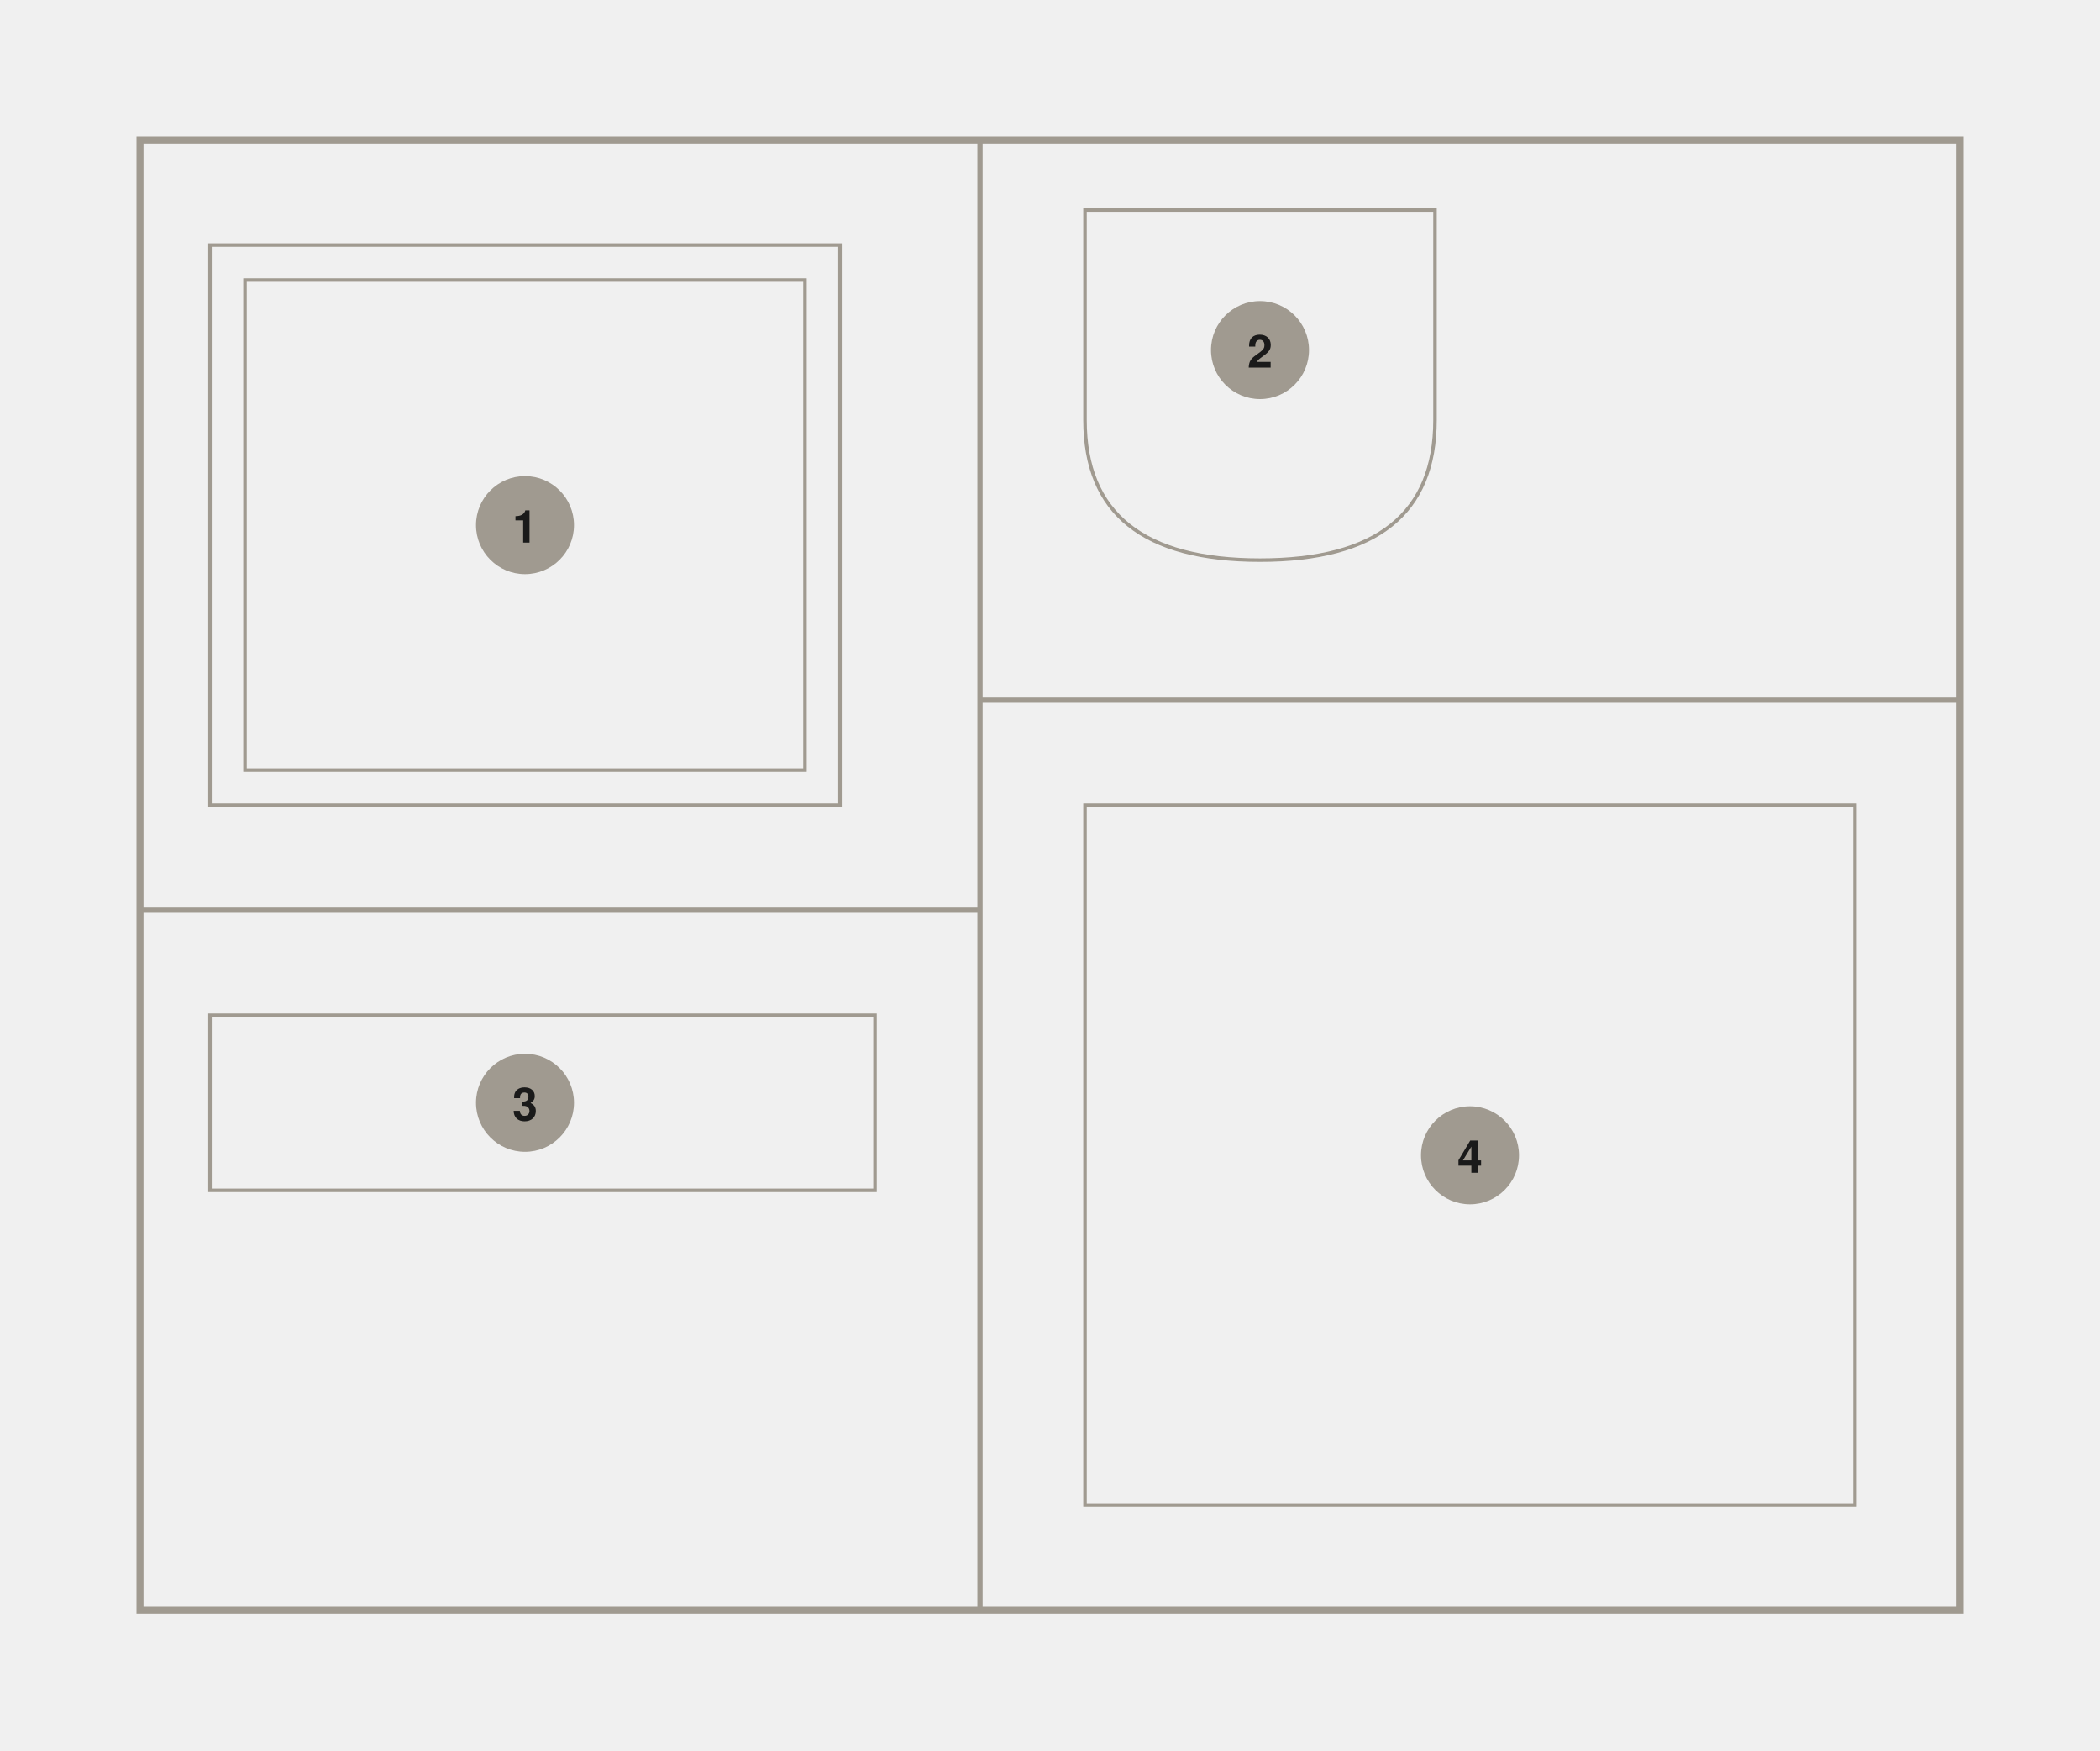
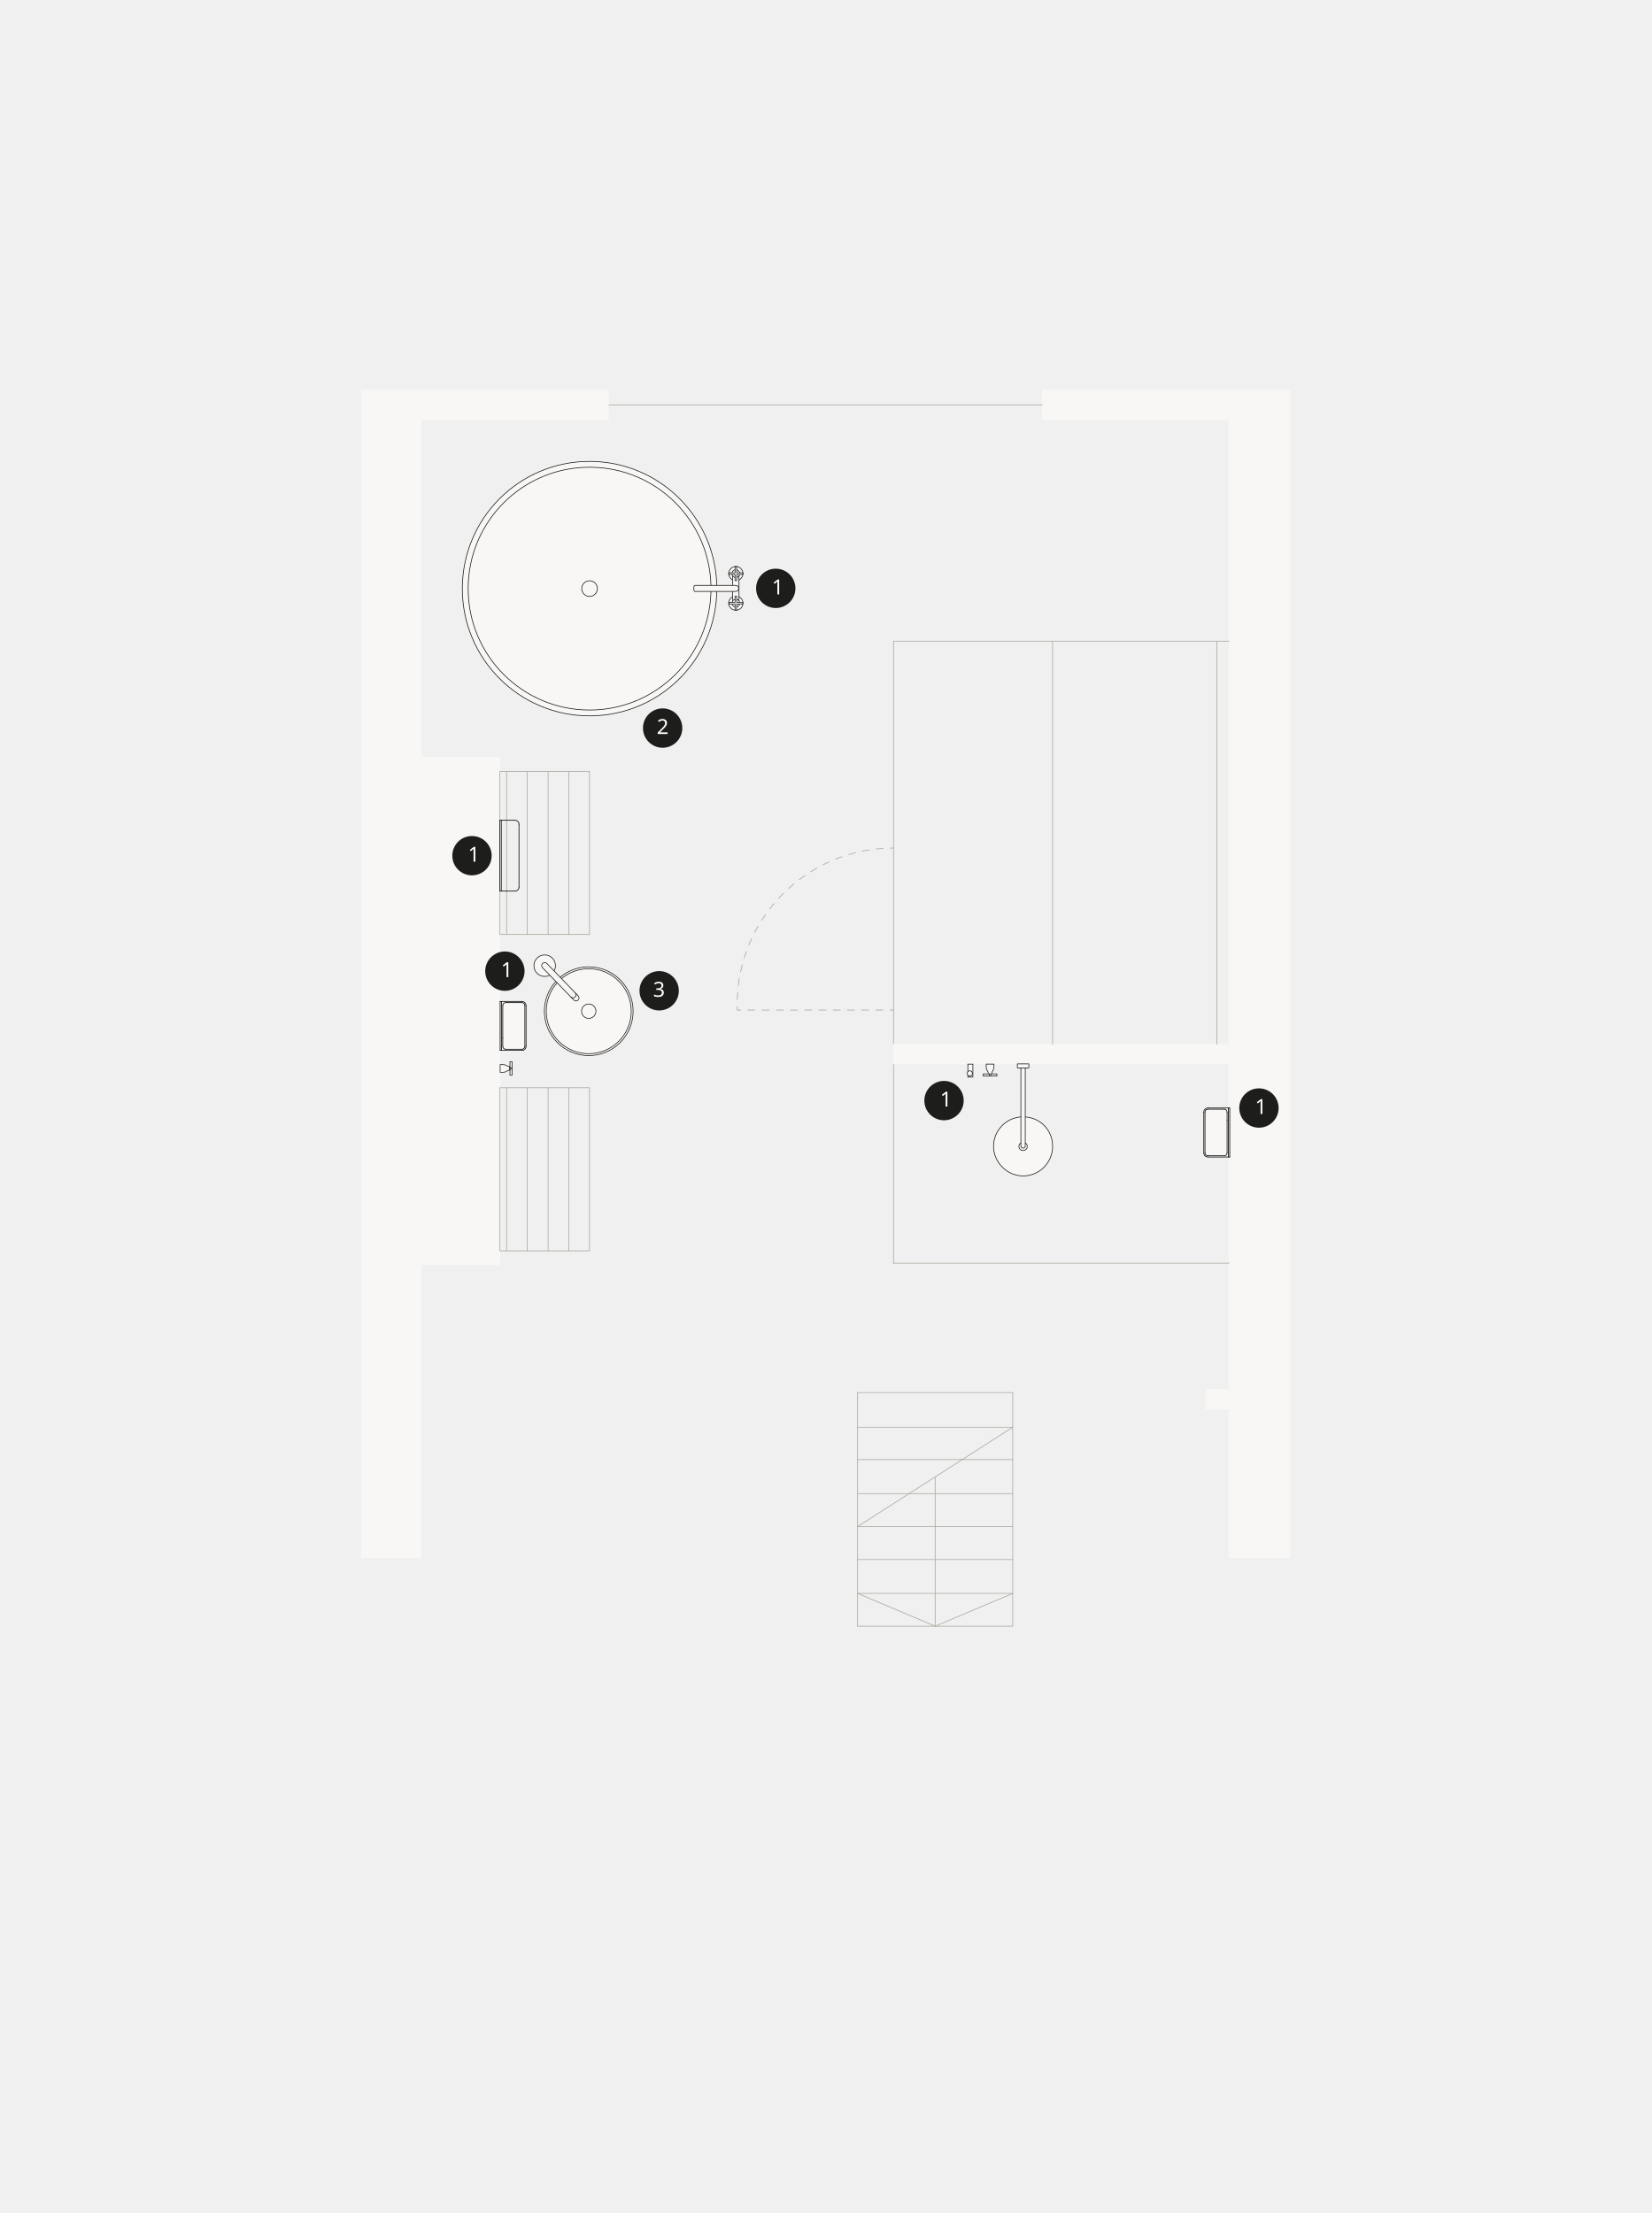
- <svg xmlns="http://www.w3.org/2000/svg" viewBox="0 0 600 500" fill="none">
-   <g class="plan-perimeter" stroke="#a09a90" stroke-width="2">
-     <path d="M40,40 L560,40 L560,460 L40,460 Z" />
+ <svg xmlns="http://www.w3.org/2000/svg" viewBox="0 0 476 638">
+   <defs>
+     <style>.cls-1,.cls-2,.cls-3{stroke-miterlimit:10;}.cls-1,.cls-2,.cls-3,.cls-4,.cls-5,.cls-6,.cls-7{stroke-width:.2px;}.cls-1,.cls-8,.cls-4,.cls-9,.cls-5,.cls-6,.cls-7{fill:none;}.cls-1,.cls-3,.cls-9,.cls-5{stroke:#1d1d1b;}.cls-10,.cls-2{fill:#f8f7f5;}.cls-2{stroke:#f8f7f5;}.cls-11{fill:#1d1d1b;}.cls-8{stroke:#000;}.cls-8,.cls-4,.cls-9,.cls-5,.cls-6,.cls-7{stroke-linecap:round;stroke-linejoin:round;}.cls-8,.cls-9{stroke-width:.2px;}.cls-12{fill:#fff;font-family:BaselGrotesk-Book, 'Basel Grotesk';font-size:6px;}.cls-3{fill:#f8f7f3;}.cls-4{stroke-dasharray:2.01 2.01;}.cls-4,.cls-6,.cls-7{stroke:#a8a69d;}.cls-13{fill:#f8f7f6;}.cls-7{stroke-dasharray:2.05 2.05;}</style>
+   </defs>
+   <g id="piante">
+     <line class="cls-6" x1="257.56" y1="306.72" x2="257.56" y2="364.21" />
+     <line class="cls-6" x1="257.56" y1="301.07" x2="257.56" y2="184.84" />
+     <line class="cls-6" x1="247.21" y1="401.47" x2="291.93" y2="401.47" />
+     <line class="cls-6" x1="247.21" y1="411.46" x2="291.93" y2="411.46" />
+     <line class="cls-6" x1="276.99" y1="420.79" x2="291.93" y2="420.79" />
+     <line class="cls-6" x1="247.21" y1="420.79" x2="276.99" y2="420.79" />
+     <line class="cls-6" x1="262.05" y1="430.6" x2="291.93" y2="430.6" />
+     <line class="cls-6" x1="247.21" y1="430.6" x2="262.05" y2="430.6" />
+     <line class="cls-6" x1="247.21" y1="440.11" x2="291.93" y2="440.11" />
+     <line class="cls-6" x1="247.21" y1="468.82" x2="247.21" y2="401.47" />
+     <line class="cls-6" x1="291.93" y1="468.82" x2="291.93" y2="401.47" />
+     <line class="cls-6" x1="247.21" y1="449.62" x2="291.93" y2="449.62" />
+     <line class="cls-6" x1="247.21" y1="459.37" x2="291.93" y2="459.37" />
+     <line class="cls-6" x1="247.21" y1="468.82" x2="291.93" y2="468.82" />
+     <line class="cls-6" x1="269.57" y1="425.78" x2="269.57" y2="468.82" />
+     <line class="cls-6" x1="269.57" y1="468.82" x2="291.93" y2="459.37" />
+     <line class="cls-6" x1="269.57" y1="468.82" x2="247.21" y2="459.37" />
+     <line class="cls-6" x1="291.93" y1="411.46" x2="247.21" y2="440.11" />
+     <polygon class="cls-2" points="354.29 449.02 371.81 449.02 371.81 112.49 300.48 112.49 300.48 121.09 354.29 121.09 354.29 301.07 257.56 301.07 257.56 306.72 354.29 306.72 354.29 400.5 347.61 400.5 347.61 406.24 354.29 406.24 354.29 438.42 354.29 449.02" />
+     <line class="cls-6" x1="257.56" y1="364.21" x2="354.29" y2="364.21" />
+     <line class="cls-6" x1="257.56" y1="184.84" x2="354.29" y2="184.84" />
+     <line class="cls-6" x1="303.42" y1="184.84" x2="303.42" y2="301.07" />
+     <line class="cls-6" x1="350.74" y1="184.84" x2="350.74" y2="301.07" />
+     <path class="cls-6" d="M257.56,244.49c-.33,0-.67,0-1,.01" />
+     <path class="cls-4" d="M254.55,244.59c-23.36,1.54-41.86,20.89-42.04,44.6" />
+     <path class="cls-6" d="M212.51,290.2c0,.33.01.67.03,1" />
+     <line class="cls-6" x1="257.56" y1="291.2" x2="256.56" y2="291.2" />
+     <line class="cls-7" x1="254.51" y1="291.2" x2="214.57" y2="291.2" />
+     <line class="cls-6" x1="213.54" y1="291.2" x2="212.54" y2="291.2" />
+     <line class="cls-6" x1="175.34" y1="116.79" x2="300.48" y2="116.79" />
+     <polygon class="cls-2" points="175.34 121.09 175.34 112.49 104.19 112.49 104.19 449.02 121.35 449.02 121.35 364.63 144.1 364.63 144.1 218.36 121.35 218.36 121.35 121.09 175.34 121.09" />
+     <polyline class="cls-6" points="144.1 313.59 144.1 360.62 169.92 360.62 169.92 313.59 144.1 313.59" />
+     <line class="cls-6" x1="163.96" y1="313.59" x2="163.96" y2="360.62" />
+     <line class="cls-6" x1="158" y1="313.59" x2="158" y2="360.62" />
+     <line class="cls-6" x1="151.99" y1="313.59" x2="151.99" y2="360.62" />
+     <line class="cls-6" x1="146.03" y1="313.59" x2="146.03" y2="360.62" />
+     <polyline class="cls-6" points="144.1 222.38 144.1 269.41 169.92 269.41 169.92 222.38 144.1 222.38" />
+     <line class="cls-6" x1="163.96" y1="222.38" x2="163.96" y2="269.41" />
+     <line class="cls-6" x1="158" y1="222.38" x2="158" y2="269.41" />
+     <line class="cls-6" x1="151.99" y1="222.38" x2="151.99" y2="269.41" />
+     <line class="cls-6" x1="146.03" y1="222.38" x2="146.03" y2="269.41" />
  </g>
-   <g class="plan-partitions" stroke="#a09a90" stroke-width="1.5">
-     <path d="M280,40 L280,460" />
-     <path d="M40,260 L280,260" />
-     <path d="M280,200 L560,200" />
+   <g id="prodotti">
+     <path class="cls-10" d="M169.71,278.74c7.07,0,12.79,5.72,12.79,12.79s-5.72,12.79-12.79,12.79-12.79-5.73-12.79-12.79c0-3.29,1.24-6.3,3.31-8.57l.37.38c-1.95,2.17-3.14,5.04-3.14,8.19,0,6.76,5.49,12.25,12.25,12.25s12.25-5.49,12.25-12.25-5.48-12.25-12.25-12.25c-2.99,0-5.72,1.07-7.85,2.85l-.38-.39c2.22-1.87,5.09-3,8.23-3Z" />
+     <path class="cls-10" d="M169.71,279.28c6.77,0,12.25,5.48,12.25,12.25s-5.48,12.25-12.25,12.25-12.25-5.49-12.25-12.25c0-3.15,1.19-6.02,3.14-8.19l3.94,4.07h.01s.86.9.86.9c.33.35.88.36,1.23.03.35-.34.36-.89.03-1.24l-.87-.89-3.94-4.08c2.13-1.78,4.86-2.85,7.85-2.85ZM171.79,291.53c0-1.15-.93-2.08-2.08-2.08s-2.07.93-2.07,2.08.93,2.07,2.07,2.07,2.08-.93,2.08-2.07Z" />
+     <path class="cls-10" d="M169.71,289.45c1.15,0,2.08.93,2.08,2.08s-.93,2.07-2.08,2.07-2.07-.93-2.07-2.07.93-2.08,2.07-2.08Z" />
+     <path class="cls-10" d="M166.67,287.1c.33.35.32.9-.03,1.24-.35.33-.9.32-1.23-.03l-.86-.89c.33.34.88.35,1.22.02.35-.33.37-.89.03-1.23l.87.89Z" />
+     <path class="cls-10" d="M165.8,286.21c.34.34.32.9-.03,1.23-.34.33-.89.32-1.22-.02h-.01s1.26-1.21,1.26-1.21Z" />
+     <path class="cls-10" d="M161.86,282.13l3.94,4.08-1.26,1.2-3.94-4.07c.39-.43.81-.84,1.26-1.21Z" />
+     <path class="cls-10" d="M161.48,281.74l.38.39c-.45.37-.87.78-1.26,1.21l-.37-.38c.38-.43.8-.84,1.25-1.22Z" />
+     <path class="cls-10" d="M159.71,279.91l1.77,1.83c-.45.38-.87.79-1.25,1.22l-1.76-1.82c.52-.28.96-.71,1.24-1.23Z" />
+     <path class="cls-10" d="M160.11,278.4c0,.55-.14,1.07-.4,1.51l-2.07-2.14c-.33-.35-.88-.36-1.23-.03s-.36.89-.03,1.24l2.09,2.16c-.44.23-.94.36-1.46.36-1.71,0-3.1-1.38-3.1-3.1s1.39-3.1,3.1-3.1,3.1,1.39,3.1,3.1Z" />
+     <path class="cls-10" d="M157.64,277.77l2.07,2.14c-.28.52-.72.95-1.24,1.23l-2.09-2.16c-.33-.35-.32-.91.03-1.24s.9-.32,1.23.03Z" />
+     <path class="cls-1" d="M161.48,281.74c2.22-1.87,5.09-3,8.23-3,7.07,0,12.79,5.72,12.79,12.79s-5.72,12.79-12.79,12.79-12.79-5.73-12.79-12.79c0-3.29,1.24-6.3,3.31-8.57" />
+     <path class="cls-1" d="M161.86,282.13c2.13-1.78,4.86-2.85,7.85-2.85,6.77,0,12.25,5.48,12.25,12.25s-5.48,12.25-12.25,12.25-12.25-5.49-12.25-12.25c0-3.15,1.19-6.02,3.14-8.19" />
+     <path class="cls-1" d="M159.71,279.91c.26-.44.4-.96.4-1.51,0-1.71-1.39-3.1-3.1-3.1s-3.1,1.39-3.1,3.1,1.39,3.1,3.1,3.1c.52,0,1.02-.13,1.46-.36" />
+     <path class="cls-1" d="M164.54,287.41l-3.94-4.07-.37-.38-1.76-1.82-2.09-2.16c-.33-.35-.32-.91.03-1.24s.9-.32,1.23.03l2.07,2.14,1.77,1.83.38.39,3.94,4.08.87.89c.33.35.32.9-.03,1.24-.35.33-.9.32-1.23-.03l-.86-.89" />
+     <path class="cls-1" d="M169.71,293.6c1.15,0,2.08-.93,2.08-2.07s-.93-2.08-2.08-2.08-2.07.93-2.07,2.08.93,2.07,2.07,2.07Z" />
+     <path class="cls-1" d="M165.8,286.21c.34.34.32.9-.03,1.23-.34.33-.89.32-1.22-.02h-.01" />
+     <path class="cls-10" d="M169.95,133.02c20.26,0,36.68,16.42,36.68,36.68s-16.42,36.68-36.68,36.68-36.68-16.42-36.68-36.68,16.42-36.68,36.68-36.68ZM204.95,169.7c0-19.33-15.67-35-35-35s-35,15.67-35,35,15.67,35,35,35,35-15.67,35-35Z" />
+     <circle class="cls-10" cx="169.95" cy="169.7" r="35" />
+     <circle class="cls-1" cx="169.95" cy="169.7" r="36.68" />
+     <circle class="cls-1" cx="169.95" cy="169.7" r="35" />
+     <path class="cls-10" d="M214.16,165.37c0,.08,0,.16-.01.24h-.02v-.48h-.91c-.1-.43-.43-.77-.86-.87v-.93c1.02.12,1.8.99,1.8,2.04Z" />
+     <path class="cls-10" d="M214.16,173.88c0,.08,0,.16-.01.24h-.02v-.48h-.91c-.04-.15-.1-.3-.2-.42v-1.17c.68.33,1.14,1.02,1.14,1.83Z" />
+     <path class="cls-10" d="M214.13,165.61h.02c-.09.7-.52,1.29-1.13,1.59v-1.17c.1-.12.16-.27.2-.42h.91Z" />
+     <path class="cls-10" d="M214.13,174.12h.02c-.11.94-.85,1.68-1.79,1.78v-.92c.43-.1.76-.43.86-.86h.91Z" />
+     <path class="cls-10" d="M214.13,173.64v.48h-.91c.01-.08.02-.16.02-.24s-.01-.16-.02-.24h.91Z" />
+     <path class="cls-10" d="M214.13,165.13v.48h-.91c.01-.08.02-.16.02-.24s-.01-.16-.02-.24h.91Z" />
+     <path class="cls-10" d="M213.22,165.13c.01.08.02.16.02.24s-.01.16-.02.24h-.2v-.24h-1.81v.24h-.19c-.01-.08-.02-.16-.02-.24s.01-.16.02-.24h.86v-.87c.08-.01.16-.02.24-.02s.16.01.24.02v.87h.86Z" />
+     <path class="cls-10" d="M213.22,173.64c.01.08.02.16.02.24s-.01.16-.02.24h-.86v.86c-.08.01-.16.02-.24.02s-.16-.01-.24-.02v-.86h-.86c-.01-.08-.02-.16-.02-.24s.01-.16.02-.24h.19v.24h1.81v-.24h.2Z" />
+     <path class="cls-10" d="M213.22,165.13h-.86v-.87c.43.1.76.44.86.87Z" />
+     <path class="cls-10" d="M213.02,165.61h.2c-.04.15-.1.3-.2.42v-.42Z" />
+     <path class="cls-10" d="M213.22,173.64h-.2v-.42c.1.12.16.27.2.42Z" />
+     <path class="cls-10" d="M212.36,174.12h.86c-.1.43-.43.76-.86.86v-.86Z" />
+     <path class="cls-10" d="M213.02,173.64v.24h-1.81v-.24h.67v-.86c.08,0,.16-.02.24-.02s.16.01.24.02v.86h.66Z" />
+     <path class="cls-10" d="M213.02,173.22v.42h-.66v-.86c.27.06.51.22.66.44Z" />
+     <path class="cls-10" d="M213.02,172.05v1.17c-.15-.22-.39-.38-.66-.44v-.91h-.48v.91c-.28.06-.51.23-.67.45v-1.17c.28-.14.59-.22.91-.22s.63.08.9.21Z" />
+     <path class="cls-10" d="M213.02,167.2v4.85c-.27-.13-.58-.21-.9-.21s-.63.08-.91.22v-1.55h.92c.46-.03.81-.42.81-.88s-.36-.84-.82-.87h-.91v-1.56c.28.13.59.21.91.21s.63-.08.9-.21Z" />
+     <path class="cls-10" d="M213.02,166.03v1.17c-.27.13-.58.21-.9.21s-.63-.08-.91-.21v-1.18c.16.22.39.39.67.45v.91h.48v-.91c.27-.06.51-.22.66-.44Z" />
+     <path class="cls-10" d="M213.02,165.61v.42c-.15.22-.39.38-.66.44v-.86h.66Z" />
+     <path class="cls-10" d="M213.02,165.37v.24h-.66v.86c-.08,0-.16.02-.24.02s-.16-.01-.24-.02v-.86h-.67v-.24h1.81Z" />
+     <path class="cls-10" d="M212.36,174.98v.92h-.48v-.92c.08.01.16.02.24.02s.16-.01.24-.02Z" />
+     <path class="cls-10" d="M212.36,171.87v.91c-.08,0-.16-.02-.24-.02s-.16.01-.24.02v-.91h.48Z" />
+     <path class="cls-10" d="M212.36,166.47v.91h-.48v-.91c.08,0,.16.02.24.02s.16-.01.24-.02Z" />
+     <path class="cls-10" d="M212.36,163.35v.91c-.08-.01-.16-.02-.24-.02s-.16.01-.24.02v-.91h.48Z" />
+     <path class="cls-10" d="M212.36,163.33v.02h-.48v.91c-.43.1-.76.44-.86.87h-.92v.48h-.02c-.01-.08-.01-.16-.01-.24,0-1.13.92-2.05,2.05-2.05.08,0,.16,0,.24.01Z" />
+     <path class="cls-10" d="M211.88,175.9h.48c-.08.02-.16.02-.24.02s-.16,0-.24-.02Z" />
+     <path class="cls-10" d="M212.94,169.63c0,.46-.35.85-.81.88h-.92v-1.75h.91c.46.03.82.41.82.87Z" />
+     <path class="cls-10" d="M211.88,174.98v.92c-.94-.1-1.69-.84-1.8-1.78h.94c.1.43.43.76.86.86Z" />
+     <path class="cls-10" d="M211.88,174.12v.86c-.43-.1-.76-.43-.86-.86h.86Z" />
+     <path class="cls-10" d="M211.88,172.78v.86h-.67v-.41c.16-.22.39-.39.67-.45Z" />
+     <path class="cls-10" d="M211.88,165.61v.86c-.28-.06-.51-.23-.67-.45v-.41h.67Z" />
+     <path class="cls-10" d="M211.88,164.26v.87h-.86c.1-.43.43-.77.86-.87Z" />
+     <path class="cls-10" d="M211.21,173.23v.41h-.19c.04-.15.1-.29.19-.41Z" />
+     <path class="cls-10" d="M211.21,172.06v1.17c-.09.12-.15.26-.19.41h-.92v.48h-.02c-.01-.08-.01-.16-.01-.24,0-.8.47-1.5,1.14-1.82Z" />
+     <path class="cls-10" d="M211.21,168.76v1.75h-10.95c-.15,0-.27-.39-.27-.87s.12-.88.27-.88h10.95Z" />
+     <path class="cls-10" d="M211.21,166.02v1.18c-.61-.3-1.04-.9-1.13-1.59h.94c.04.15.1.29.19.41Z" />
+     <path class="cls-10" d="M211.21,165.61v.41c-.09-.12-.15-.26-.19-.41h.19Z" />
+     <path class="cls-10" d="M211.02,165.13c-.01.08-.02.16-.02.24s.01.16.02.24h-.92v-.48h.92Z" />
+     <path class="cls-10" d="M211.02,173.64c-.01.08-.02.16-.02.24s.01.16.02.24h-.92v-.48h.92Z" />
+     <path class="cls-1" d="M213.02,172.05c.68.33,1.14,1.02,1.14,1.83,0,.08,0,.16-.01.24-.11.94-.85,1.68-1.79,1.78-.08.02-.16.02-.24.02s-.16,0-.24-.02c-.94-.1-1.69-.84-1.8-1.78-.01-.08-.01-.16-.01-.24,0-.8.47-1.5,1.14-1.82" />
+     <path class="cls-1" d="M213.02,167.2c.61-.3,1.04-.89,1.13-1.59.01-.08.01-.16.01-.24,0-1.05-.78-1.92-1.8-2.04-.08-.01-.16-.01-.24-.01-1.13,0-2.05.92-2.05,2.05,0,.08,0,.16.01.24.09.69.52,1.29,1.13,1.59" />
+     <polyline class="cls-1" points="213.02 166.03 213.02 167.2 213.02 172.05 213.02 173.22" />
+     <polyline class="cls-1" points="211.21 168.76 211.21 167.2 211.21 166.02" />
+     <polyline class="cls-1" points="211.21 173.23 211.21 172.06 211.21 170.51" />
+     <path class="cls-1" d="M212.36,172.78c.27.06.51.22.66.44.1.12.16.27.2.42" />
+     <path class="cls-1" d="M211.02,173.64c.04-.15.1-.29.19-.41.16-.22.39-.39.67-.45" />
+     <path class="cls-1" d="M211.88,174.98c-.43-.1-.76-.43-.86-.86" />
+     <path class="cls-1" d="M213.22,174.12c-.1.43-.43.76-.86.86" />
+     <polygon class="cls-1" points="214.13 174.12 214.13 173.64 213.22 173.64 213.02 173.64 212.36 173.64 212.36 172.78 212.36 171.87 211.88 171.87 211.88 172.78 211.88 173.64 211.21 173.64 211.02 173.64 210.1 173.64 210.1 174.12 211.02 174.12 211.88 174.12 211.88 174.98 211.88 175.9 212.36 175.9 212.36 174.98 212.36 174.12 213.22 174.12 214.13 174.12" />
+     <path class="cls-1" d="M212.36,166.47c.27-.06.51-.22.66-.44.1-.12.16-.27.2-.42" />
+     <path class="cls-1" d="M211.02,165.61c.04.15.1.29.19.41.16.22.39.39.67.45" />
+     <path class="cls-1" d="M211.88,164.26c-.43.1-.76.44-.86.87" />
+     <path class="cls-1" d="M213.22,165.13c-.1-.43-.43-.77-.86-.87" />
+     <polygon class="cls-1" points="214.13 165.61 213.22 165.61 213.02 165.61 212.36 165.61 212.36 166.47 212.36 167.38 211.88 167.38 211.88 166.47 211.88 165.61 211.21 165.61 211.02 165.61 210.1 165.61 210.1 165.13 211.02 165.13 211.88 165.13 211.88 164.26 211.88 163.35 212.36 163.35 212.36 164.26 212.36 165.13 213.22 165.13 214.13 165.13 214.13 165.61" />
+     <path class="cls-1" d="M211.21,168.76h-10.95c-.15,0-.27.4-.27.88s.12.87.27.87h11.87c.46-.03.81-.42.81-.88s-.36-.84-.82-.87h-.91Z" />
+     <path class="cls-3" d="M169.95,171.95c1.25,0,2.26-1.01,2.26-2.26s-1.01-2.26-2.26-2.26-2.26,1.01-2.26,2.26,1.01,2.26,2.26,2.26" />
+     <path class="cls-10" d="M295.54,322.01c4.41.33,7.88,4,7.88,8.49s-3.81,8.51-8.51,8.51-8.51-3.81-8.51-8.51,3.47-8.16,7.88-8.49v7.48c-.34.2-.57.58-.57,1.01,0,.67.54,1.2,1.2,1.2s1.21-.53,1.21-1.2c0-.43-.23-.81-.58-1.02v-7.47Z" />
+     <polygon class="cls-10" points="296.57 306.72 296.57 307.87 295.54 307.87 294.28 307.87 293.26 307.87 293.26 306.72 296.57 306.72" />
+     <path class="cls-10" d="M295.54,329.48c.35.21.58.59.58,1.02,0,.67-.54,1.2-1.21,1.2s-1.2-.53-1.2-1.2c0-.43.23-.81.57-1.01v.89c0,.35.28.63.63.63s.63-.28.63-.63v-.9Z" />
+     <path class="cls-10" d="M295.54,329.48v.9c0,.35-.28.63-.63.63s-.63-.28-.63-.63v-.89c.18-.12.4-.19.63-.19s.45.06.63.18Z" />
+     <path class="cls-10" d="M295.54,322.01v7.47c-.18-.12-.4-.18-.63-.18s-.45.07-.63.19v-7.48c.21-.01.42-.02.63-.02s.42.01.63.02Z" />
+     <path class="cls-10" d="M295.54,307.87v14.14c-.21-.01-.42-.02-.63-.02s-.42.01-.63.02v-14.14h1.26Z" />
+     <polygon class="cls-10" points="287.36 309.61 287.36 310.22 285.61 310.22 285.61 310.16 285.61 309.67 285.61 309.61 287.36 309.61" />
+     <path class="cls-10" d="M286.51,307.63v.03c0,.35-.11.7-.31.99-.19.27-.28.54-.29.88h-1.02c0-.34-.09-.61-.29-.88-.2-.29-.31-.64-.31-.99v-.87h2.22v.84Z" />
+     <polygon class="cls-10" points="285.61 309.67 285.61 310.16 285.61 310.22 285.19 310.22 285.19 309.61 285.61 309.61 285.61 309.67" />
+     <rect class="cls-10" x="283.44" y="309.61" width="1.75" height=".61" />
+     <path class="cls-10" d="M280.44,306.79v3.73h-1.45v-.57c.14.16.34.27.57.27.42,0,.75-.34.75-.76s-.33-.75-.75-.75c-.23,0-.43.11-.57.27v-2.19h1.45Z" />
+     <path class="cls-10" d="M279.56,308.71c.42,0,.75.34.75.75s-.33.76-.75.76c-.23,0-.43-.11-.57-.27v-.97c.14-.16.34-.27.57-.27Z" />
+     <path class="cls-10" d="M278.99,308.98v.97c-.11-.13-.18-.3-.18-.49,0-.18.07-.35.18-.48Z" />
+     <polyline class="cls-1" points="278.99 308.98 278.99 306.79 280.44 306.79 280.44 310.52 278.99 310.52 278.99 309.95" />
+     <path class="cls-1" d="M280.31,309.46c0-.41-.33-.75-.75-.75-.23,0-.43.11-.57.27-.11.13-.18.3-.18.48,0,.19.07.36.18.49.14.16.34.27.57.27.42,0,.75-.34.75-.76" />
+     <path class="cls-1" d="M285.91,309.53c.01-.34.1-.61.29-.88.2-.29.31-.64.31-.99v-.87h-2.22v.87c0,.35.11.7.31.99.2.27.28.54.29.88" />
+     <polyline class="cls-1" points="285.19 310.22 283.44 310.22 283.44 309.61 285.19 309.61" />
+     <polyline class="cls-1" points="285.61 309.61 287.36 309.61 287.36 310.22 285.61 310.22" />
+     <polygon class="cls-1" points="285.61 310.22 285.19 310.22 285.19 309.61 285.61 309.61 285.61 309.67 285.61 310.16 285.61 310.22" />
+     <path class="cls-1" d="M294.28,322.01c-4.41.33-7.88,4-7.88,8.49s3.81,8.51,8.51,8.51,8.51-3.81,8.51-8.51-3.47-8.16-7.88-8.49" />
+     <path class="cls-1" d="M295.54,329.48c.35.21.58.59.58,1.02,0,.67-.54,1.2-1.21,1.2s-1.2-.53-1.2-1.2c0-.43.23-.81.57-1.01" />
+     <path class="cls-1" d="M294.28,307.87v22.51c0,.35.28.63.63.63s.63-.28.63-.63v-22.51" />
+     <polyline class="cls-5" points="296.57 306.72 296.57 307.87 295.54 307.87 294.28 307.87 293.26 307.87 293.26 306.72 296.57 306.72" />
+     <g id="ARC">
+       <rect class="cls-13" x="144.17" y="288.72" width=".41" height="14.11" />
+       <path class="cls-13" d="M150.46,302.83h-5.88v-14.11h5.88c.65,0,1.18.52,1.18,1.17v11.77c0,.65-.53,1.17-1.18,1.17ZM145.75,302.49h4.72c.45,0,.81-.35.83-.8v-.03s0-11.78,0-11.78c0-.45-.37-.82-.83-.82h-4.72c-.45,0-.82.37-.82.82v9.42s0,2.36,0,2.36c0,.46.37.83.82.83Z" />
+       <path class="cls-13" d="M150.47,302.49h-4.72c-.45,0-.82-.37-.82-.83v-2.36s0-9.42,0-9.42c0-.45.37-.82.82-.82h4.72c.46,0,.83.37.83.82v11.78s0,.03,0,.03c-.02.45-.38.8-.83.8Z" />
+       <line class="cls-8" x1="144.17" y1="302.83" x2="144.17" y2="288.72" />
+       <polyline class="cls-8" points="144.17 288.72 144.58 288.72 150.46 288.72" />
+       <line class="cls-8" x1="151.64" y1="289.89" x2="151.64" y2="301.66" />
+       <polyline class="cls-8" points="150.46 302.83 144.58 302.83 144.17 302.83" />
+       <path class="cls-8" d="M150.46,302.83c.65,0,1.18-.52,1.18-1.17" />
+       <line class="cls-8" x1="144.58" y1="302.83" x2="144.58" y2="288.72" />
+       <line class="cls-8" x1="144.93" y1="301.66" x2="144.93" y2="299.3" />
+       <path class="cls-8" d="M144.93,301.66c0,.46.37.83.82.83" />
+       <line class="cls-8" x1="145.75" y1="302.49" x2="150.47" y2="302.49" />
+       <path class="cls-8" d="M150.47,302.49c.45,0,.81-.35.83-.8" />
+       <polyline class="cls-8" points="151.3 289.88 151.3 301.66 151.3 301.69" />
+       <path class="cls-8" d="M151.3,289.88c0-.45-.37-.82-.83-.82" />
+       <path class="cls-8" d="M151.64,289.89c0-.65-.53-1.17-1.18-1.17" />
+       <line class="cls-8" x1="144.93" y1="289.88" x2="144.93" y2="299.3" />
+       <line class="cls-8" x1="145.75" y1="289.06" x2="150.47" y2="289.06" />
+       <path class="cls-8" d="M145.75,289.06c-.45,0-.82.37-.82.82" />
+     </g>
+     <g id="ARC-2">
+       <rect class="cls-13" x="354.07" y="319.44" width=".41" height="14.12" />
+       <path class="cls-13" d="M348.18,319.44h5.89v14.12h-5.89c-.65,0-1.17-.53-1.17-1.18v-11.76c0-.65.52-1.18,1.17-1.18ZM352.9,319.78h-4.72c-.45,0-.81.35-.83.8v.03s0,11.78,0,11.78c0,.45.37.82.83.82h4.72c.45,0,.82-.37.82-.82v-9.42s0-2.36,0-2.36c0-.46-.37-.83-.82-.83Z" />
+       <path class="cls-13" d="M348.18,319.78h4.72c.45,0,.82.37.82.83v2.36s0,9.42,0,9.42c0,.45-.37.82-.82.82h-4.72c-.46,0-.83-.37-.83-.82v-11.78s0-.03,0-.03c.02-.45.38-.8.83-.8Z" />
+       <line class="cls-8" x1="354.48" y1="319.44" x2="354.48" y2="333.56" />
+       <polyline class="cls-8" points="354.48 333.56 354.07 333.56 348.18 333.56" />
+       <line class="cls-8" x1="347.01" y1="332.38" x2="347.01" y2="320.62" />
+       <polyline class="cls-8" points="348.18 319.44 354.07 319.44 354.48 319.44" />
+       <path class="cls-8" d="M348.18,319.44c-.65,0-1.17.53-1.17,1.18" />
+       <line class="cls-8" x1="354.07" y1="319.44" x2="354.07" y2="333.56" />
+       <line class="cls-8" x1="353.72" y1="320.61" x2="353.72" y2="322.97" />
+       <path class="cls-8" d="M353.72,320.61c0-.46-.37-.83-.82-.83" />
+       <line class="cls-8" x1="352.9" y1="319.78" x2="348.18" y2="319.78" />
+       <path class="cls-8" d="M348.18,319.78c-.45,0-.81.35-.83.8" />
+       <polyline class="cls-8" points="347.35 332.39 347.35 320.61 347.35 320.58" />
+       <path class="cls-8" d="M347.35,332.39c0,.45.37.82.83.82" />
+       <path class="cls-8" d="M347.01,332.38c0,.65.52,1.18,1.17,1.18" />
+       <line class="cls-8" x1="353.72" y1="332.39" x2="353.72" y2="322.97" />
+       <line class="cls-8" x1="352.9" y1="333.21" x2="348.18" y2="333.21" />
+       <path class="cls-8" d="M352.9,333.21c.45,0,.82-.37.82-.82" />
+     </g>
+     <g id="LINE">
+       <polygon class="cls-13" points="144.5 256.9 144.1 256.9 144.1 236.49 144.5 236.49 144.5 236.51 144.5 256.87 144.5 256.9" />
+       <line class="cls-8" x1="144.1" y1="256.9" x2="144.1" y2="236.49" />
+       <polyline class="cls-8" points="144.1 236.49 144.5 236.49 148.46 236.49" />
+       <line class="cls-8" x1="149.6" y1="237.62" x2="149.6" y2="255.76" />
+       <path class="cls-8" d="M149.6,237.62c0-.62-.51-1.13-1.14-1.13" />
+       <path class="cls-8" d="M148.46,256.9c.63,0,1.14-.51,1.14-1.14" />
+       <polyline class="cls-8" points="148.46 256.9 144.5 256.9 144.1 256.9" />
+       <line class="cls-8" x1="144.5" y1="256.87" x2="144.5" y2="236.51" />
+     </g>
+     <rect class="cls-13" x="147" y="308.24" width=".6" height="1.75" />
+     <polygon class="cls-13" points="147.6 307.82 147.6 308.24 147 308.24 147 307.82 147.06 307.82 147.54 307.82 147.6 307.82" />
+     <polygon class="cls-13" points="147.6 306.07 147.6 307.82 147.54 307.82 147.06 307.82 147 307.82 147 306.07 147.6 306.07" />
+     <path class="cls-13" d="M146.92,307.52v1.02c-.34.01-.61.09-.89.29-.29.2-.63.31-.99.31h-.87v-2.22h.87c.36,0,.7.11.99.31.28.19.55.28.89.29Z" />
+     <path class="cls-9" d="M146.92,307.52c-.34-.01-.61-.1-.89-.29-.29-.2-.63-.31-.99-.31h-.87v2.22h.87c.36,0,.7-.11.99-.31.28-.2.55-.28.89-.29" />
+     <line class="cls-9" x1="146.92" y1="308.54" x2="146.92" y2="307.52" />
+     <polyline class="cls-9" points="147.6 308.24 147.6 309.99 147 309.99 147 308.24" />
+     <polyline class="cls-9" points="147 307.82 147 306.07 147.6 306.07 147.6 307.82" />
+     <polygon class="cls-9" points="147.6 307.82 147.6 308.24 147 308.24 147 307.82 147.06 307.82 147.54 307.82 147.6 307.82" />
  </g>
-   <g class="plan-fixtures" stroke="#a09a90" stroke-width="1">
-     <path d="M60,70 L240,70 L240,230 L60,230 Z M70,80 L230,80 L230,220 L70,220 Z" />
-     <path d="M310,60 L410,60 L410,120 Q410,160 360,160 Q310,160 310,120 Z" />
-     <path d="M310,230 L530,230 L530,430 L310,430 Z" />
-     <path d="M60,290 L250,290 L250,340 L60,340 Z" />
-   </g>
-   <g class="plan-dots">
-     <circle cx="150" cy="150" r="14" fill="#a09a90" />
-     <text x="150" y="155" text-anchor="middle" fill="#1a1a1a" font-family="Helvetica Neue,Helvetica,Arial,sans-serif" font-size="13" font-weight="700">1</text>
-     <circle cx="360" cy="100" r="14" fill="#a09a90" />
-     <text x="360" y="105" text-anchor="middle" fill="#1a1a1a" font-family="Helvetica Neue,Helvetica,Arial,sans-serif" font-size="13" font-weight="700">2</text>
-     <circle cx="150" cy="315" r="14" fill="#a09a90" />
-     <text x="150" y="320" text-anchor="middle" fill="#1a1a1a" font-family="Helvetica Neue,Helvetica,Arial,sans-serif" font-size="13" font-weight="700">3</text>
-     <circle cx="420" cy="330" r="14" fill="#a09a90" />
-     <text x="420" y="335" text-anchor="middle" fill="#1a1a1a" font-family="Helvetica Neue,Helvetica,Arial,sans-serif" font-size="13" font-weight="700">4</text>
+   <g id="testi">
+     <circle class="cls-11" cx="190.01" cy="285.64" r="5.67" />
+     <text class="cls-12" transform="translate(188.26 287.37)">
+       <tspan x="0" y="0">3</tspan>
+     </text>
+     <circle class="cls-11" cx="191.01" cy="209.9" r="5.67" />
+     <text class="cls-12" transform="translate(189.31 211.62)">
+       <tspan x="0" y="0">2</tspan>
+     </text>
+     <circle class="cls-11" cx="223.62" cy="169.62" r="5.67" />
+     <text class="cls-12" transform="translate(222.48 171.35)">
+       <tspan x="0" y="0">1</tspan>
+     </text>
+     <circle class="cls-11" cx="136.05" cy="246.69" r="5.67" />
+     <text class="cls-12" transform="translate(134.9 248.42)">
+       <tspan x="0" y="0">1</tspan>
+     </text>
+     <circle class="cls-11" cx="145.54" cy="279.98" r="5.67" />
+     <text class="cls-12" transform="translate(144.4 281.7)">
+       <tspan x="0" y="0">1</tspan>
+     </text>
+     <circle class="cls-11" cx="272.12" cy="317.3" r="5.67" />
+     <text class="cls-12" transform="translate(270.97 319.02)">
+       <tspan x="0" y="0">1</tspan>
+     </text>
+     <circle class="cls-11" cx="362.9" cy="319.44" r="5.67" />
+     <text class="cls-12" transform="translate(361.76 321.16)">
+       <tspan x="0" y="0">1</tspan>
+     </text>
  </g>
</svg>
